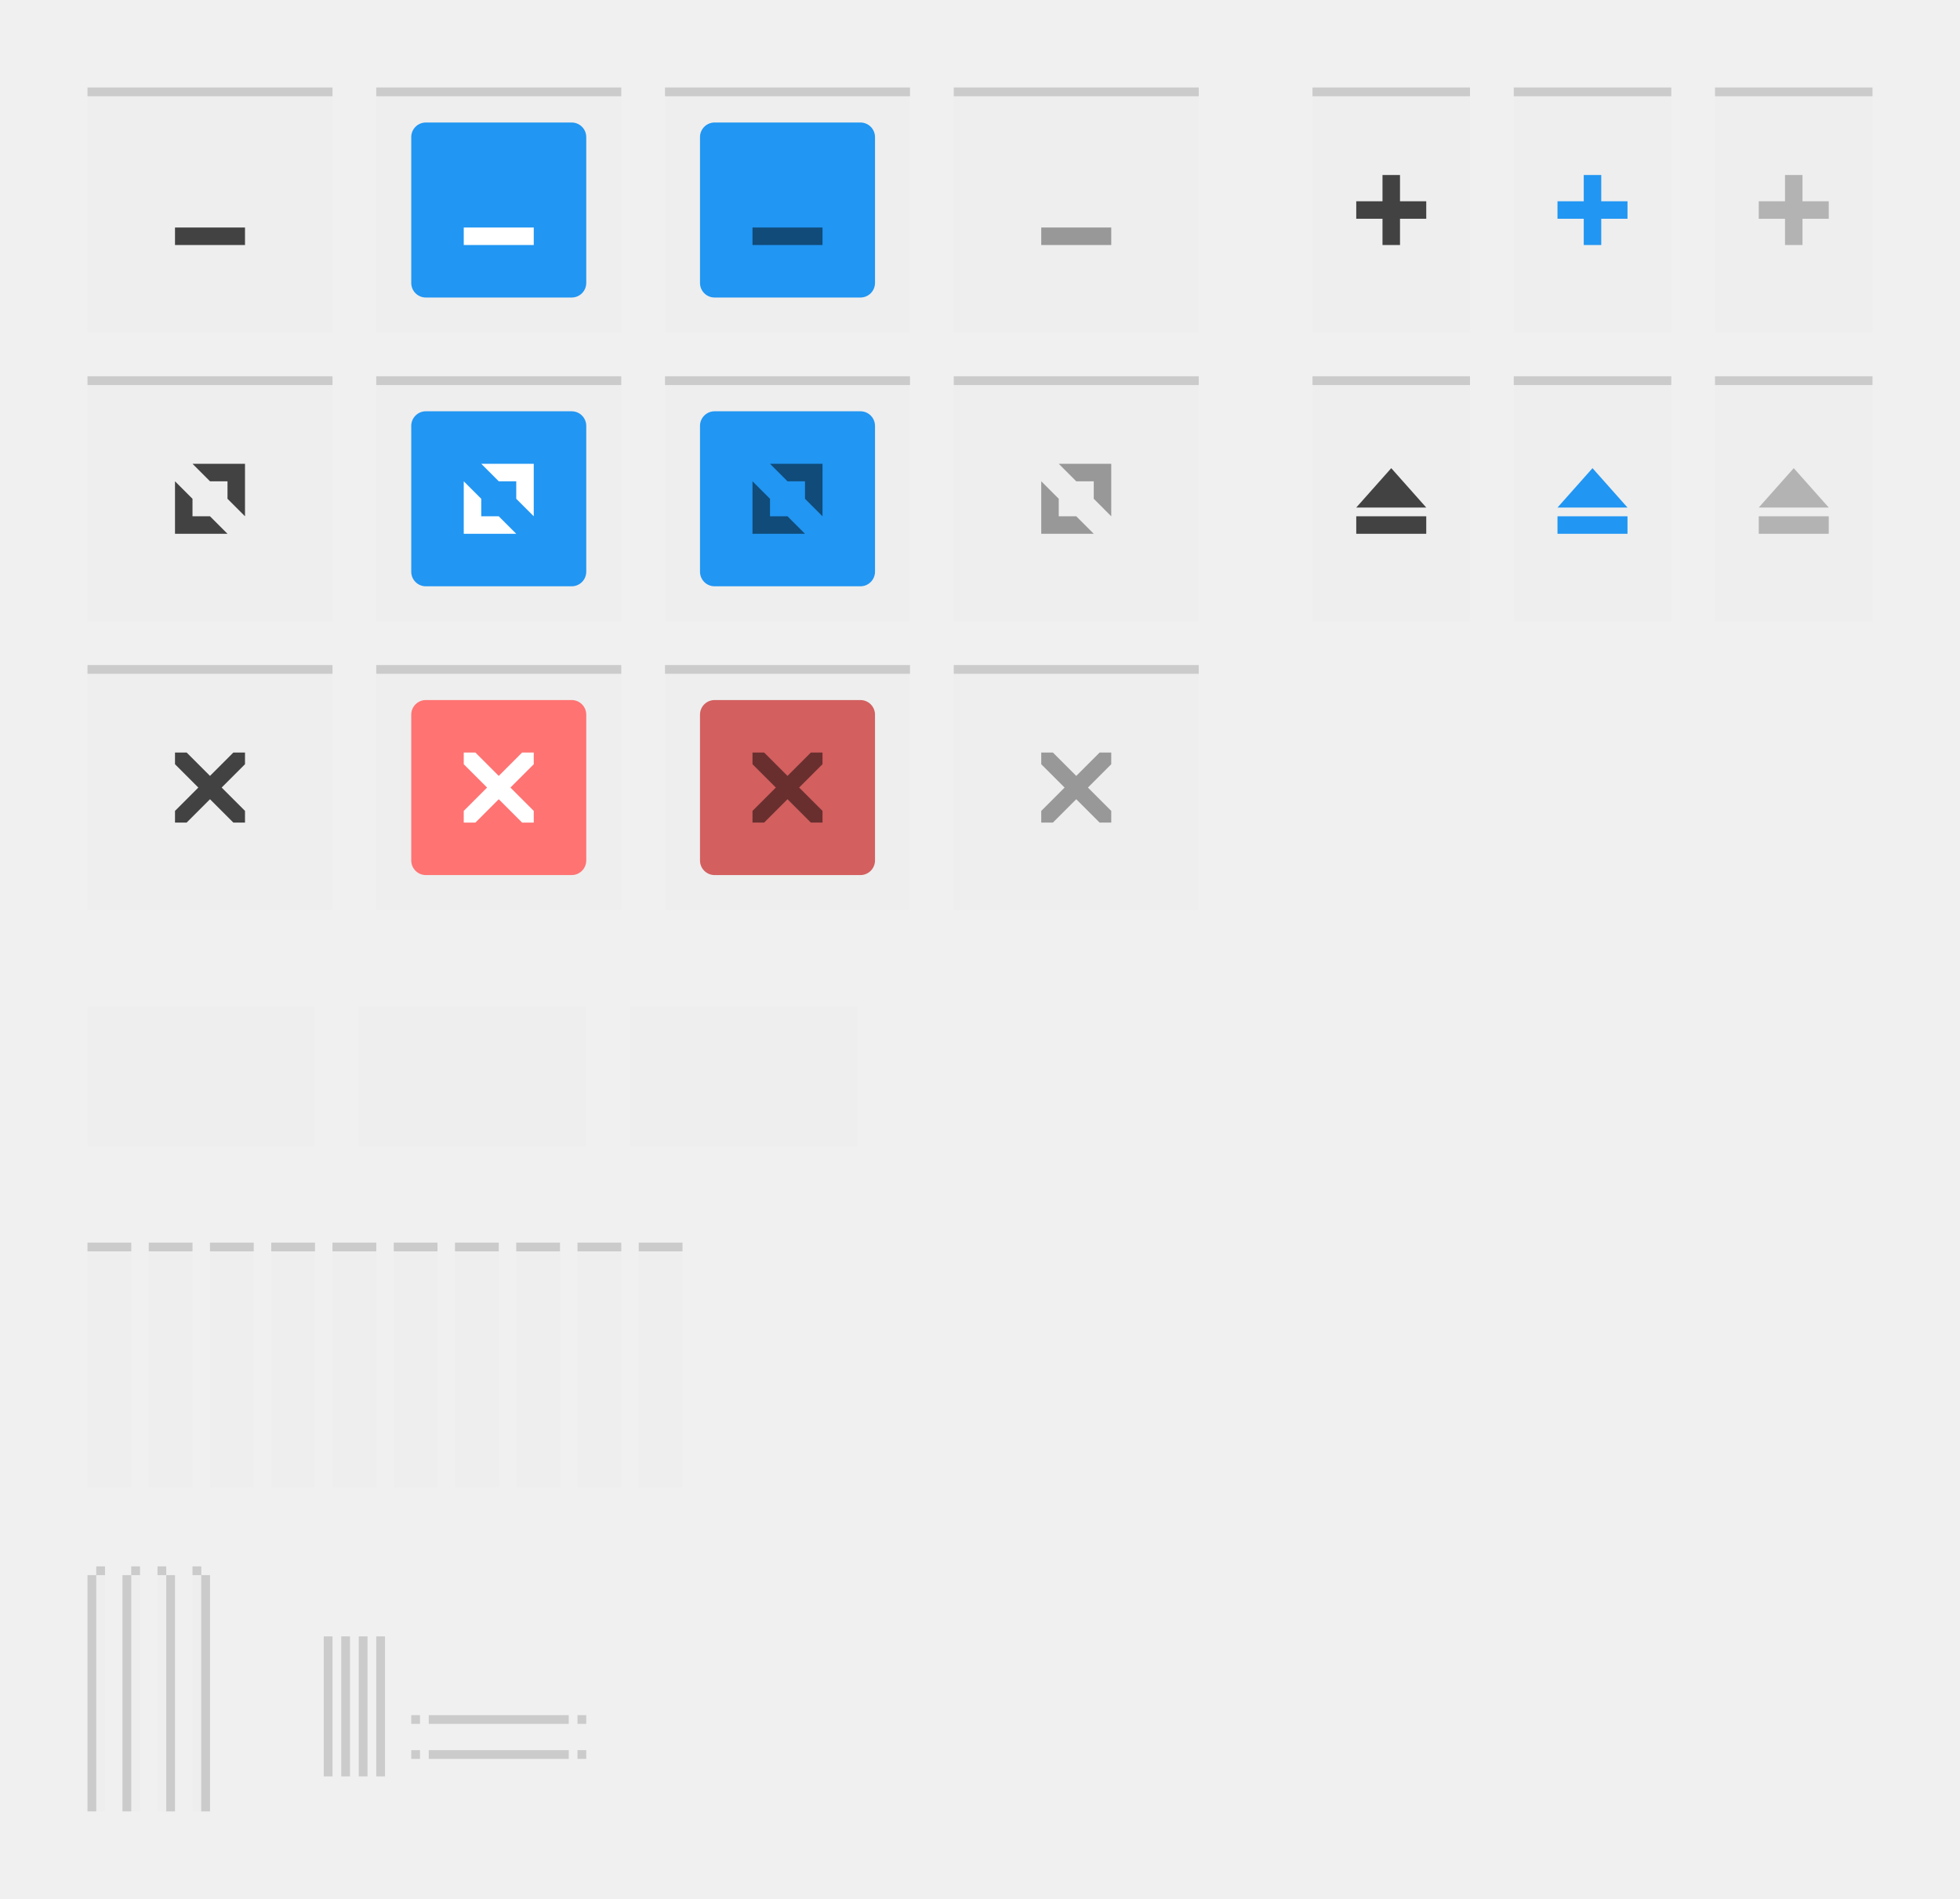
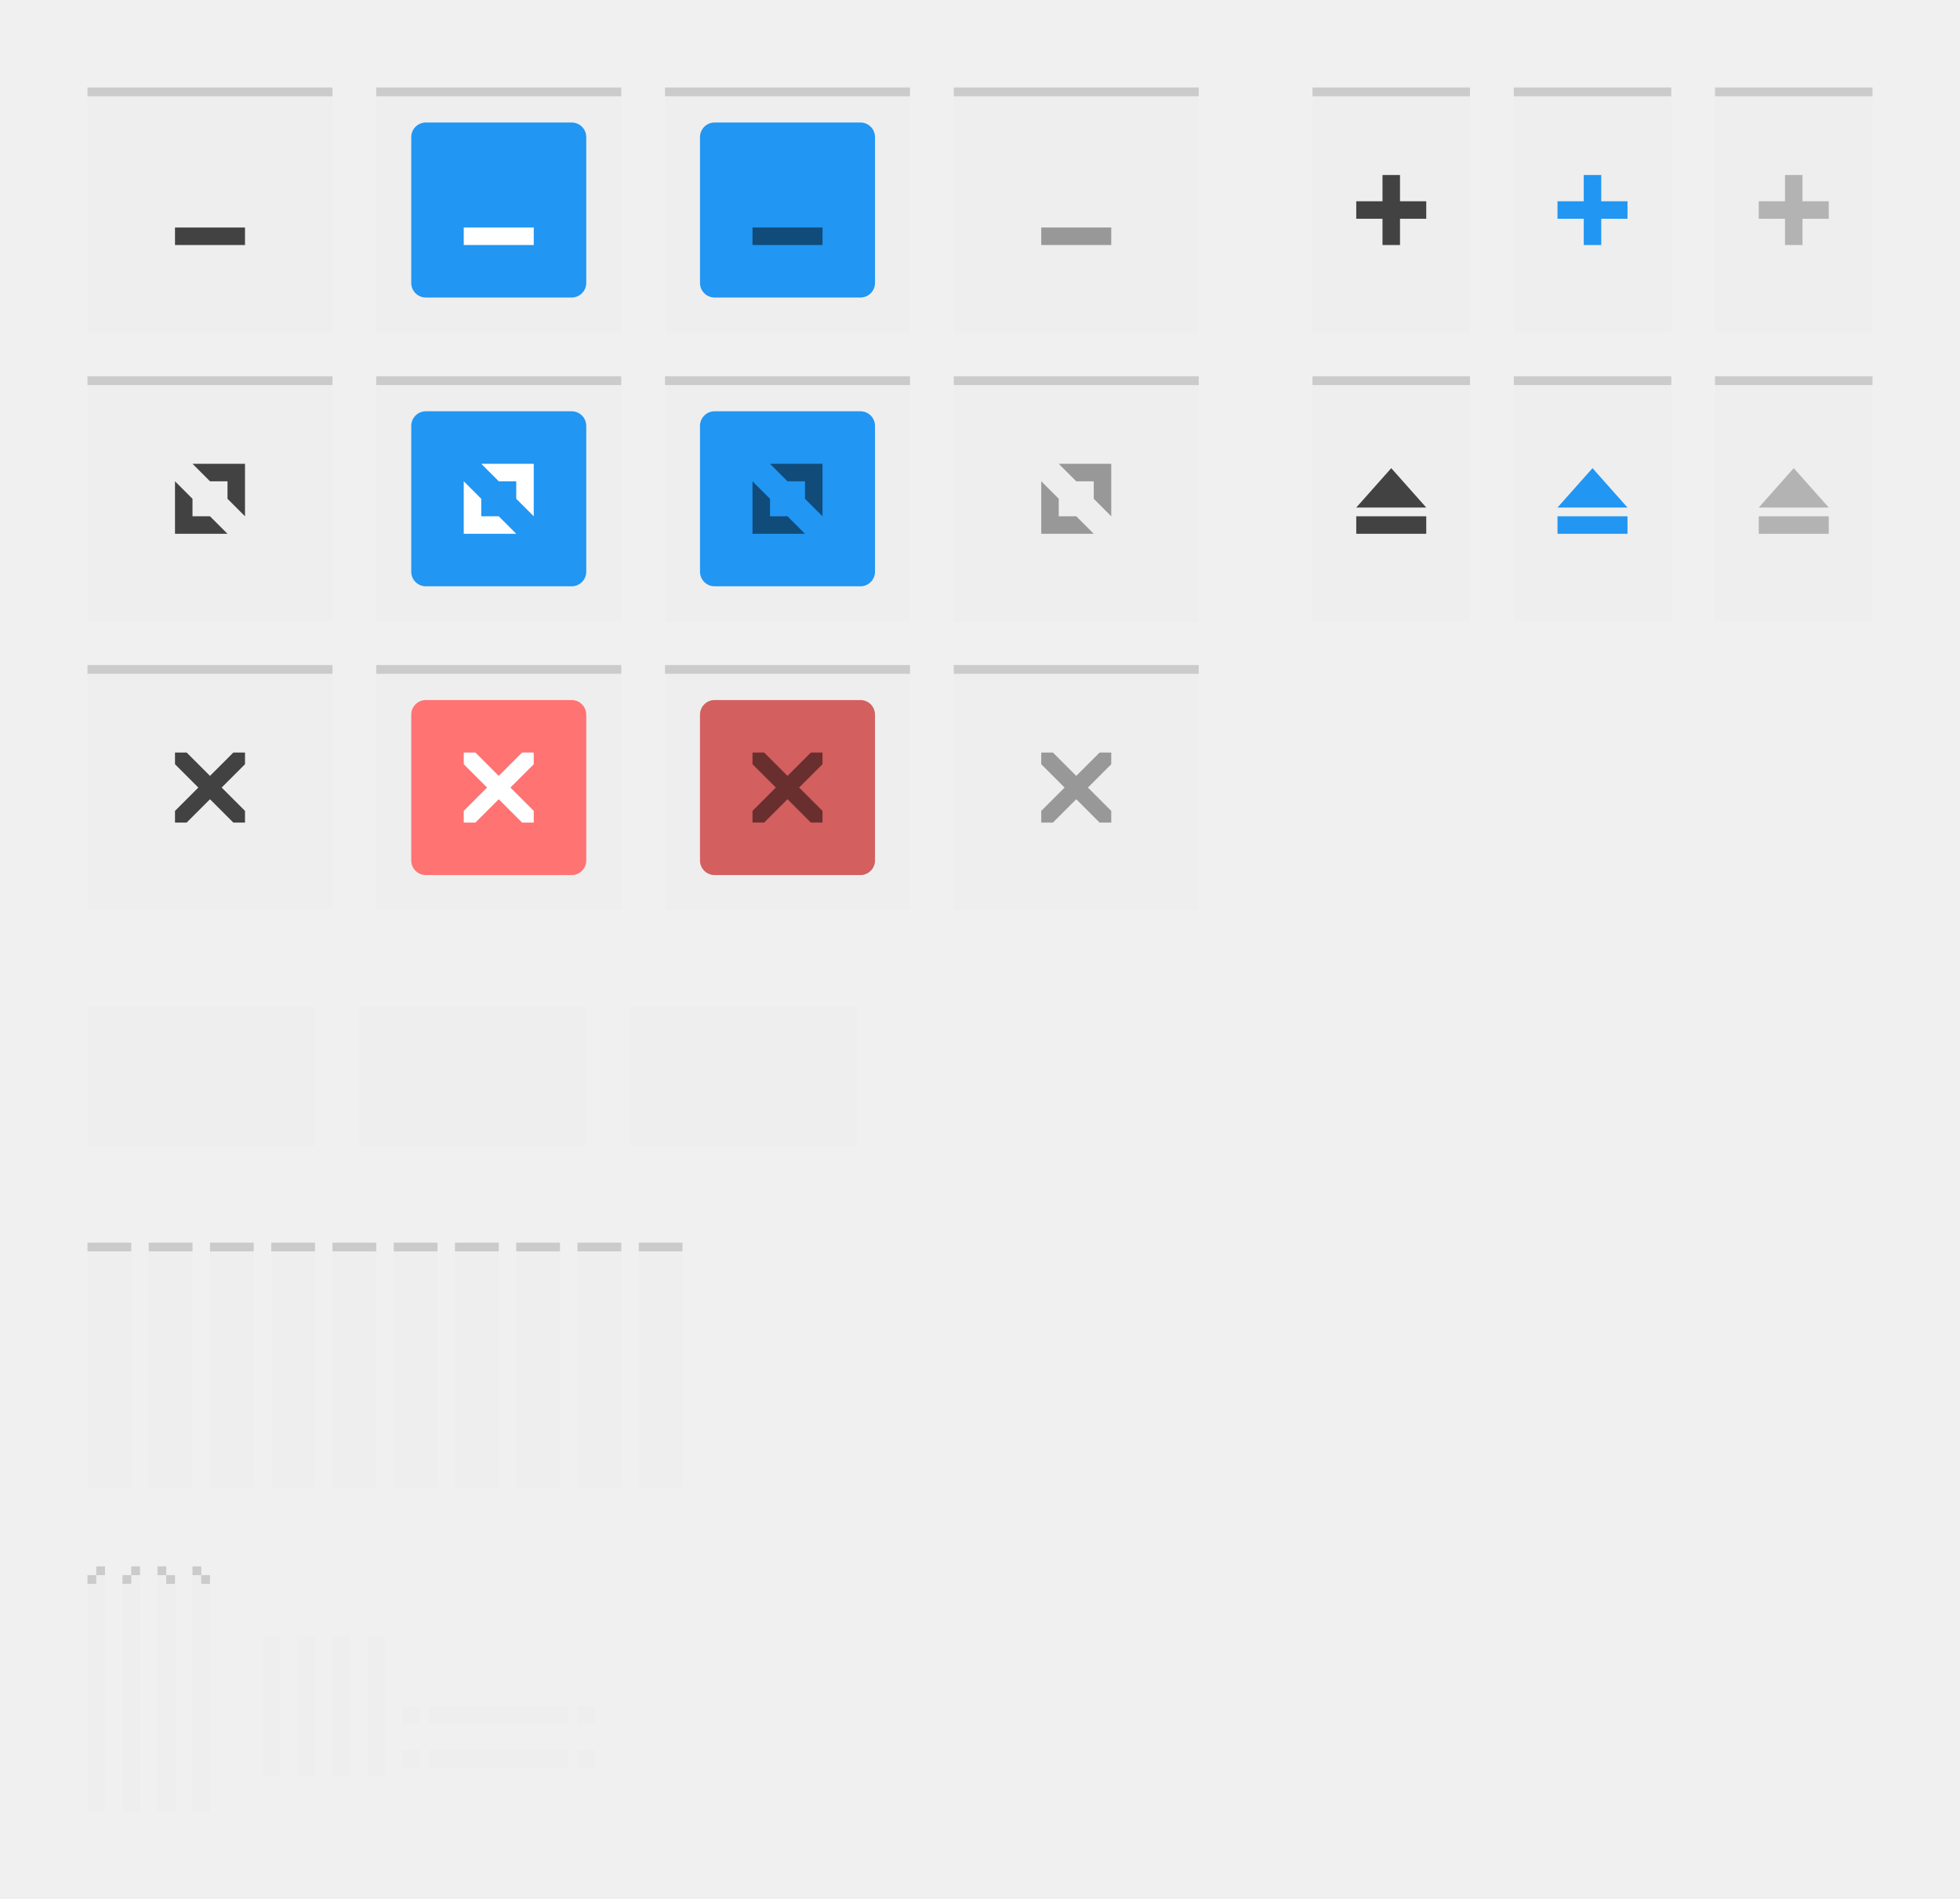
<svg xmlns="http://www.w3.org/2000/svg" xmlns:ns1="http://www.openswatchbook.org/uri/2009/osb" xmlns:xlink="http://www.w3.org/1999/xlink" width="224" height="217" viewBox="0 0 224 217" id="svg2" version="1.1">
  <defs id="defs4">
    <linearGradient id="selected_bg_color" ns1:paint="solid">
      <stop style="stop-color:#5294e2;stop-opacity:1;" offset="0" id="stop4407" />
    </linearGradient>
    <linearGradient id="selected_fg_color" ns1:paint="solid">
      <stop style="stop-color:#ffffffgit;stop-opacity:1;" offset="0" id="stop4402" />
    </linearGradient>
  </defs>
  <g id="layer1" transform="translate(5,-547.3622)" style="display:inline">
    <rect style="opacity:1;fill:#eeeeee;fill-opacity:1;stroke:none;stroke-width:1;stroke-linecap:butt;stroke-linejoin:round;stroke-miterlimit:4;stroke-dasharray:none;stroke-dashoffset:0;stroke-opacity:1" id="menu-active" width="26" height="16" x="5" y="662.362" />
    <use x="0" y="0" xlink:href="#g4206" id="title-1-active" transform="matrix(0.1785714,0,0,1,4.107143,132)" width="100%" height="100%" />
    <g id="stick-active">
      <use height="100%" width="100%" transform="matrix(0.6428571,0,0,1,141.7857,-2.2617187e-5)" id="use4210" xlink:href="#g4206" y="0" x="0" />
      <g style="fill:#a4aab7;fill-opacity:1" transform="translate(2,2.999989)" id="g5140">
        <rect style="opacity:1;fill:#424242;fill-opacity:1;stroke:none;stroke-width:1;stroke-linecap:butt;stroke-linejoin:round;stroke-miterlimit:4;stroke-dasharray:none;stroke-dashoffset:0;stroke-opacity:1" id="rect5123" width="2" height="8" x="151" y="564.362" />
        <rect style="opacity:1;fill:#424242;fill-opacity:1;stroke:none;stroke-width:1;stroke-linecap:butt;stroke-linejoin:round;stroke-miterlimit:4;stroke-dasharray:none;stroke-dashoffset:0;stroke-opacity:1" id="rect5123-1" width="2" height="8" x="567.362" y="-156" transform="rotate(90)" />
      </g>
    </g>
    <g id="stick-pressed">
      <use height="100%" width="100%" transform="translate(23,-7.3828127e-6)" id="use5113" xlink:href="#use4210" y="0" x="0" />
      <g style="fill:#5294e2;fill-opacity:1" transform="translate(25,2.999981)" id="g5140-7">
        <rect style="opacity:1;fill:#2196f3;fill-opacity:1;stroke:none;stroke-width:1;stroke-linecap:butt;stroke-linejoin:round;stroke-miterlimit:4;stroke-dasharray:none;stroke-dashoffset:0;stroke-opacity:1" id="rect5123-7" width="2" height="8" x="151" y="564.362" />
        <rect style="opacity:1;fill:#2196f3;fill-opacity:1;stroke:none;stroke-width:1;stroke-linecap:butt;stroke-linejoin:round;stroke-miterlimit:4;stroke-dasharray:none;stroke-dashoffset:0;stroke-opacity:1" id="rect5123-1-1" width="2" height="8" x="567.362" y="-156" transform="rotate(90)" />
      </g>
    </g>
    <g id="stick-inactive">
      <use height="100%" width="100%" transform="translate(46,-7.3828127e-6)" id="use5115" xlink:href="#use4210" y="0" x="0" />
      <g style="fill:#b9bfce;fill-opacity:1" transform="translate(48,2.999981)" id="g5140-1">
        <rect style="opacity:1;fill:#b3b3b3;fill-opacity:1;stroke:none;stroke-width:1;stroke-linecap:butt;stroke-linejoin:round;stroke-miterlimit:4;stroke-dasharray:none;stroke-dashoffset:0;stroke-opacity:1" id="rect5123-5" width="2" height="8" x="151" y="564.362" />
        <rect style="opacity:1;fill:#b3b3b3;fill-opacity:1;stroke:none;stroke-width:1;stroke-linecap:butt;stroke-linejoin:round;stroke-miterlimit:4;stroke-dasharray:none;stroke-dashoffset:0;stroke-opacity:1" id="rect5123-1-9" width="2" height="8" x="567.362" y="-156" transform="rotate(90)" />
      </g>
    </g>
    <g id="shade-active">
      <use height="100%" width="100%" transform="translate(-3.4e-7,32.99999)" id="use5117" xlink:href="#use4210" y="0" x="0" />
      <g style="fill:#a4aab7;fill-opacity:1" transform="translate(-4.68e-6,-1.000023)" id="g5193">
        <rect transform="rotate(90)" y="-158" x="607.362" height="8" width="2" id="rect5123-1-7" style="opacity:1;fill:#424242;fill-opacity:1;stroke:none;stroke-width:1;stroke-linecap:butt;stroke-linejoin:round;stroke-miterlimit:4;stroke-dasharray:none;stroke-dashoffset:0;stroke-opacity:1" />
        <path style="opacity:1;fill:#424242;fill-opacity:1;stroke:none;stroke-width:1;stroke-linecap:butt;stroke-linejoin:round;stroke-miterlimit:4;stroke-dasharray:none;stroke-dashoffset:0;stroke-opacity:1" d="m 154,601.862 4,4.5 h -8 z" id="rect5190" />
      </g>
    </g>
    <g id="shade-pressed">
      <use height="100%" width="100%" transform="translate(23,32.99999)" id="use5119" xlink:href="#use4210" y="0" x="0" />
      <g style="fill:#5294e2;fill-opacity:1" transform="translate(23,-1.000023)" id="g5193-7">
        <rect transform="rotate(90)" y="-158" x="607.362" height="8" width="2" id="rect5123-1-7-6" style="opacity:1;fill:#2196f3;fill-opacity:1;stroke:none;stroke-width:1;stroke-linecap:butt;stroke-linejoin:round;stroke-miterlimit:4;stroke-dasharray:none;stroke-dashoffset:0;stroke-opacity:1" />
        <path style="opacity:1;fill:#2196f3;fill-opacity:1;stroke:none;stroke-width:1;stroke-linecap:butt;stroke-linejoin:round;stroke-miterlimit:4;stroke-dasharray:none;stroke-dashoffset:0;stroke-opacity:1" d="m 154,601.862 4,4.5 h -8 z" id="rect5190-7" />
      </g>
    </g>
    <g id="shade-inactive">
      <use height="100%" width="100%" transform="translate(46,32.99999)" id="use5121" xlink:href="#use4210" y="0" x="0" />
      <g style="fill:#b9bfce;fill-opacity:1" transform="translate(46,-1.000023)" id="g5193-3">
        <rect transform="rotate(90)" y="-158" x="607.362" height="8" width="2" id="rect5123-1-7-65" style="opacity:1;fill:#b3b3b3;fill-opacity:1;stroke:none;stroke-width:1;stroke-linecap:butt;stroke-linejoin:round;stroke-miterlimit:4;stroke-dasharray:none;stroke-dashoffset:0;stroke-opacity:1" />
        <path style="opacity:1;fill:#b3b3b3;fill-opacity:1;stroke:none;stroke-width:1;stroke-linecap:butt;stroke-linejoin:round;stroke-miterlimit:4;stroke-dasharray:none;stroke-dashoffset:0;stroke-opacity:1" d="m 154,601.862 4,4.5 h -8 z" id="rect5190-6" />
      </g>
    </g>
    <use x="0" y="0" xlink:href="#menu-active" id="menu-inactive" transform="translate(62,-2.2617187e-5)" width="100%" height="100%" />
    <use x="0" y="0" xlink:href="#menu-active" id="menu-pressed" transform="translate(31,-2.2617187e-5)" width="100%" height="100%" />
    <use x="0" y="0" xlink:href="#title-1-active" id="title-2-active" transform="translate(7,-2.6171874e-6)" width="100%" height="100%" />
    <use x="0" y="0" xlink:href="#title-1-active" id="title-3-active" transform="translate(14,-2.6171872e-6)" width="100%" height="100%" />
    <use x="0" y="0" xlink:href="#title-1-active" id="title-4-active" transform="translate(21,-2.6171874e-6)" width="100%" height="100%" />
    <use x="0" y="0" xlink:href="#title-1-active" id="title-5-active" transform="translate(28,-2.6171874e-6)" width="100%" height="100%" />
    <use x="0" y="0" xlink:href="#title-1-active" id="title-1-inactive" transform="translate(35,-2.6171874e-6)" width="100%" height="100%" />
    <use x="0" y="0" xlink:href="#title-1-active" id="title-2-inactive" transform="translate(42,-2.6171874e-6)" width="100%" height="100%" />
    <use x="0" y="0" xlink:href="#title-1-active" id="title-3-inactive" transform="translate(49,-2.6171874e-6)" width="100%" height="100%" />
    <use x="0" y="0" xlink:href="#title-1-active" id="title-4-inactive" transform="translate(56,-2.6171874e-6)" width="100%" height="100%" />
    <use x="0" y="0" xlink:href="#title-1-active" id="title-5-inactive" transform="translate(63,-2.6171874e-6)" width="100%" height="100%" />
-     <g id="top-left-active">
-       <path id="rect4138-9" transform="translate(0,552.3622)" d="m 6,174 v 1 H 5 v 27 h 2 v -28 z" style="opacity:1;fill:#eeeeee;fill-opacity:1;stroke:none;stroke-width:1;stroke-linecap:butt;stroke-linejoin:round;stroke-miterlimit:4;stroke-dasharray:none;stroke-dashoffset:0;stroke-opacity:1" />
-       <rect y="726.362" x="6" height="1" width="1" id="rect5348" style="opacity:0.15;fill:#000000;fill-opacity:1;stroke:none;stroke-width:1;stroke-linecap:butt;stroke-linejoin:round;stroke-miterlimit:4;stroke-dasharray:none;stroke-dashoffset:0;stroke-opacity:1" />
-       <rect y="727.362" x="5" height="27" width="1" id="rect5350" style="opacity:0.15;fill:#000000;fill-opacity:1;stroke:none;stroke-width:5.196;stroke-linecap:butt;stroke-linejoin:round;stroke-miterlimit:4;stroke-dasharray:none;stroke-dashoffset:0;stroke-opacity:1" />
-     </g>
-     <use x="0" y="0" xlink:href="#top-left-active" id="top-left-inactive" transform="translate(4,-2.2617187e-5)" width="100%" height="100%" />
-     <use x="0" y="0" xlink:href="#top-left-active" id="top-right-active" transform="matrix(-1,0,0,1,20,-2.2617187e-5)" width="100%" height="100%" />
-     <use x="0" y="0" xlink:href="#top-left-active" id="top-right-inactive" transform="matrix(-1,0,0,1,24,-2.2617187e-5)" width="100%" height="100%" />
-     <rect style="opacity:1;fill:#cbcbcb;fill-opacity:1;stroke:none;stroke-width:1;stroke-linecap:butt;stroke-linejoin:round;stroke-miterlimit:4;stroke-dasharray:none;stroke-dashoffset:0;stroke-opacity:1" id="right-active" width="1" height="16" x="-37" y="734.362" transform="scale(-1,1)" />
-     <rect style="opacity:1;fill:#cbcbcb;fill-opacity:1;stroke:none;stroke-width:1;stroke-linecap:butt;stroke-linejoin:round;stroke-miterlimit:4;stroke-dasharray:none;stroke-dashoffset:0;stroke-opacity:1" id="right-inactive" width="1" height="16" x="-39" y="734.362" transform="scale(-1,1)" />
-     <rect style="opacity:1;fill:#cbcbcb;fill-opacity:1;stroke:none;stroke-width:0.577;stroke-linecap:butt;stroke-linejoin:round;stroke-miterlimit:4;stroke-dasharray:none;stroke-dashoffset:0;stroke-opacity:1" id="bottom-inactive" width="1" height="16" x="-748.362" y="-60" transform="matrix(0,-1,-1,0,0,0)" />
-     <rect style="opacity:1;fill:#cbcbcb;fill-opacity:1;stroke:none;stroke-width:1;stroke-linecap:butt;stroke-linejoin:round;stroke-miterlimit:4;stroke-dasharray:none;stroke-dashoffset:0;stroke-opacity:1" id="left-active" width="1" height="16" x="-33" y="734.362" transform="scale(-1,1)" />
-     <rect style="opacity:1;fill:#cbcbcb;fill-opacity:1;stroke:none;stroke-width:1;stroke-linecap:butt;stroke-linejoin:round;stroke-miterlimit:4;stroke-dasharray:none;stroke-dashoffset:0;stroke-opacity:1" id="left-inactive" width="1" height="16" x="-35" y="734.362" transform="scale(-1,1)" />
-     <rect style="opacity:1;fill:#cbcbcb;fill-opacity:1;stroke:none;stroke-width:0.577;stroke-linecap:butt;stroke-linejoin:round;stroke-miterlimit:4;stroke-dasharray:none;stroke-dashoffset:0;stroke-opacity:1" id="bottom-active" width="1" height="16" x="-744.362" y="-60" transform="matrix(0,-1,-1,0,0,0)" />
-     <path style="opacity:1;fill:#cbcbcb;fill-opacity:1;stroke:none;stroke-width:0.333;stroke-linecap:butt;stroke-linejoin:round;stroke-miterlimit:4;stroke-dasharray:none;stroke-dashoffset:0;stroke-opacity:1" d="m 42,743.362 v 0.667 0.333 H 42.333 43 v -1 z" id="bottom-left-active" />
-     <path style="opacity:1;fill:#cbcbcb;fill-opacity:1;stroke:none;stroke-width:0.333;stroke-linecap:butt;stroke-linejoin:round;stroke-miterlimit:4;stroke-dasharray:none;stroke-dashoffset:0;stroke-opacity:1" d="m 61,743.362 v 1 H 61.667 62 v -0.333 -0.667 z" id="bottom-right-active" />
-     <path style="opacity:1;fill:#cbcbcb;fill-opacity:1;stroke:none;stroke-width:0.333;stroke-linecap:butt;stroke-linejoin:round;stroke-miterlimit:4;stroke-dasharray:none;stroke-dashoffset:0;stroke-opacity:1" d="m 61,747.362 v 1 H 61.667 62 v -0.333 -0.667 z" id="bottom-right-inactive" />
-     <path style="opacity:1;fill:#cbcbcb;fill-opacity:1;stroke:none;stroke-width:0.333;stroke-linecap:butt;stroke-linejoin:round;stroke-miterlimit:4;stroke-dasharray:none;stroke-dashoffset:0;stroke-opacity:1" d="m 42,747.362 v 0.667 0.333 H 42.333 43 v -1 z" id="bottom-left-inactive" />
    <g id="close-active">
      <use height="100%" width="100%" transform="translate(0,65.99998)" id="use4234" xlink:href="#g4206" y="0" x="0" />
      <g id="titlebutton-close-dark" transform="translate(-483,-133)">
        <rect style="opacity:1;fill:#3399ff;fill-opacity:0;stroke:none;stroke-width:1;stroke-miterlimit:4;stroke-dasharray:none;stroke-dashoffset:0;stroke-opacity:1" id="rect7256" width="20" height="20" x="492" y="760.362" ry="1.667" />
        <path style="fill:#424242;fill-opacity:1;stroke:none" d="m 498,766.362 v 1.333 l 2.667,2.667 -2.667,2.667 v 1.333 h 1.333 l 2.667,-2.667 2.667,2.667 h 1.333 v -1.333 l -2.667,-2.667 2.667,-2.667 v -1.333 h -1.333 l -2.667,2.667 -2.667,-2.667 z" id="path7264" />
      </g>
    </g>
    <g id="hide-active">
      <g style="opacity:1" id="g4206">
        <rect style="opacity:1;fill:#eeeeee;fill-opacity:1;stroke:none;stroke-width:1;stroke-linecap:butt;stroke-linejoin:round;stroke-miterlimit:4;stroke-dasharray:none;stroke-dashoffset:0;stroke-opacity:1" id="rect4138" width="28" height="28" x="5" y="557.362" />
        <rect style="opacity:0.15;fill:#000000;fill-opacity:1;stroke:none;stroke-width:1;stroke-linecap:butt;stroke-linejoin:round;stroke-miterlimit:4;stroke-dasharray:none;stroke-dashoffset:0;stroke-opacity:1" id="rect4204" width="28" height="1" x="5" y="557.362" />
      </g>
      <g id="titlebutton-minimize-dark" transform="translate(-435,-198.9999)">
        <rect style="opacity:1;fill:#3399ff;fill-opacity:0;stroke:none;stroke-width:1;stroke-miterlimit:4;stroke-dasharray:none;stroke-dashoffset:0;stroke-opacity:1" id="rect7258" width="20" height="20" x="444" y="760.362" ry="1.667" />
        <rect y="772.362" x="450" height="2" width="8" id="rect7268" style="opacity:1;fill:#424242;fill-opacity:1;stroke:none;stroke-width:1;stroke-miterlimit:4;stroke-dasharray:none;stroke-dashoffset:0;stroke-opacity:1" />
      </g>
    </g>
    <g id="maximize-active">
      <use height="100%" width="100%" transform="translate(0,32.99998)" id="use4220" xlink:href="#g4206" y="0" x="0" />
      <g id="titlebutton-maximize-dark" transform="translate(-459,-166)">
        <rect ry="1.667" y="760.362" x="468" height="20" width="20" id="rect7262" style="opacity:1;fill:#3399ff;fill-opacity:0;stroke:none;stroke-width:1;stroke-miterlimit:4;stroke-dasharray:none;stroke-dashoffset:0;stroke-opacity:1" />
        <path id="path7272" d="m 476,766.362 2,2 h 2 v 2 l 2,2 v -6 z m -2,2 v 6 h 6 l -2,-2 h -2 v -2 z" style="fill:#424242;fill-opacity:1;fill-rule:evenodd;stroke:none;stroke-width:1px;stroke-linecap:butt;stroke-linejoin:miter;stroke-opacity:1" />
      </g>
    </g>
    <g id="close-prelight">
      <use height="100%" width="100%" transform="translate(33,65.99998)" id="use4226" xlink:href="#g4206" y="0" x="0" />
      <g id="titlebutton-close-hover-dark" transform="translate(-450,-165)">
        <rect ry="1.667" y="792.362" x="492" height="20" width="20" id="rect7274" style="opacity:1;fill:#ff7373;fill-opacity:1;stroke:none;stroke-width:1;stroke-miterlimit:4;stroke-dasharray:none;stroke-dashoffset:0;stroke-opacity:1" />
        <path id="path7276" d="m 498,798.362 v 1.333 l 2.667,2.667 -2.667,2.667 v 1.333 h 1.333 l 2.667,-2.667 2.667,2.667 h 1.333 v -1.333 l -2.667,-2.667 2.667,-2.667 v -1.333 h -1.333 l -2.667,2.667 -2.667,-2.667 z" style="fill:#ffffff;fill-opacity:1;stroke:none" />
      </g>
    </g>
    <g id="hide-prelight">
      <use height="100%" width="100%" transform="translate(33,-2.2617187e-5)" id="use4214" xlink:href="#g4206" y="0" x="0" />
      <g id="titlebutton-minimize-hover-dark" transform="translate(-402,-231)">
        <rect ry="1.667" y="792.362" x="444" height="20" width="20" id="rect7278" style="opacity:1;fill:#2196f3;fill-opacity:1;stroke:none;stroke-width:1;stroke-miterlimit:4;stroke-dasharray:none;stroke-dashoffset:0;stroke-opacity:1" />
        <rect style="opacity:1;fill:#ffffff;fill-opacity:1;stroke:none;stroke-width:1;stroke-miterlimit:4;stroke-dasharray:none;stroke-dashoffset:0;stroke-opacity:1" id="rect7280" width="8" height="2" x="450" y="804.362" />
      </g>
    </g>
    <g id="maximize-prelight">
      <use height="100%" width="100%" transform="translate(33,32.99998)" id="use4222" xlink:href="#g4206" y="0" x="0" />
      <g id="titlebutton-maximize-hover-dark" transform="translate(-426,-198)">
        <rect style="opacity:1;fill:#2196f3;fill-opacity:1;stroke:none;stroke-width:1;stroke-miterlimit:4;stroke-dasharray:none;stroke-dashoffset:0;stroke-opacity:1" id="rect7282" width="20" height="20" x="468" y="792.362" ry="1.667" />
        <path style="fill:#ffffff;fill-opacity:1;fill-rule:evenodd;stroke:none;stroke-width:1px;stroke-linecap:butt;stroke-linejoin:miter;stroke-opacity:1" d="m 476,798.362 2,2 h 2 v 2 l 2,2 v -6 z m -2,2 v 6 h 6 l -2,-2 h -2 v -2 z" id="path7284" />
      </g>
    </g>
    <g id="close-inactive">
      <use height="100%" width="100%" transform="translate(99,65.99998)" id="use4238" xlink:href="#g4206" y="0" x="0" />
      <g id="titlebutton-close-backdrop-dark" transform="translate(-464.0001,-133)">
        <g transform="translate(-8.3841861e-7,-6.0161582e-5)" id="titlebutton-close-backdrop-dark-5">
          <path style="opacity:0.5;fill:#424242;fill-opacity:1;stroke:none" d="m 578,766.362 v 1.333 l 2.667,2.667 -2.667,2.667 v 1.333 h 1.333 l 2.667,-2.667 2.667,2.667 h 1.333 v -1.333 l -2.667,-2.667 2.667,-2.667 v -1.333 h -1.333 l -2.667,2.667 -2.667,-2.667 z" id="path7288-2" />
          <rect style="opacity:1;fill:#3399ff;fill-opacity:0;stroke:none;stroke-width:1;stroke-miterlimit:4;stroke-dasharray:none;stroke-dashoffset:0;stroke-opacity:1" id="rect7298-3" width="20" height="20" x="572" y="760.362" ry="1.667" />
        </g>
      </g>
    </g>
    <g id="maximize-inactive">
      <use height="100%" width="100%" transform="translate(99,32.99998)" id="use4232" xlink:href="#g4206" y="0" x="0" />
      <g id="titlebutton-maximize-backdrop-dark" transform="translate(-440.0001,-166)">
        <g transform="translate(-8.3841861e-7,-6.0161582e-5)" id="titlebutton-maximize-backdrop-dark-8">
          <path id="path7296-1" d="m 556,766.362 2,2 h 2 v 2 l 2,2 v -6 z m -2,2 v 6 h 6 l -2,-2 h -2 v -2 z" style="opacity:0.5;fill:#424242;fill-opacity:1;fill-rule:evenodd;stroke:none;stroke-width:1px;stroke-linecap:butt;stroke-linejoin:miter;stroke-opacity:1" />
          <rect ry="1.667" y="760.362" x="548" height="20" width="20" id="rect7302-3" style="opacity:1;fill:#3399ff;fill-opacity:0;stroke:none;stroke-width:1;stroke-miterlimit:4;stroke-dasharray:none;stroke-dashoffset:0;stroke-opacity:1" />
        </g>
      </g>
    </g>
    <g id="hide-inactive">
      <use height="100%" width="100%" transform="translate(99,-2.2617187e-5)" id="use4218" xlink:href="#g4206" y="0" x="0" />
      <g id="titlebutton-minimize-backdrop-dark" transform="translate(-416.0001,-199)">
        <g transform="translate(-8.3841861e-7,-6.0161582e-5)" id="titlebutton-minimize-backdrop-dark-1">
          <rect y="772.362" x="530" height="2" width="8" id="rect7292-9" style="opacity:0.5;fill:#424242;fill-opacity:1;stroke:none;stroke-width:1;stroke-miterlimit:4;stroke-dasharray:none;stroke-dashoffset:0;stroke-opacity:1" />
          <rect style="opacity:1;fill:#3399ff;fill-opacity:0;stroke:none;stroke-width:1;stroke-miterlimit:4;stroke-dasharray:none;stroke-dashoffset:0;stroke-opacity:1" id="rect7300-9" width="20" height="20" x="524" y="760.362" ry="1.667" />
        </g>
      </g>
    </g>
    <g id="close-pressed">
      <use height="100%" width="100%" transform="translate(66,65.99998)" id="use4236" xlink:href="#g4206" y="0" x="0" />
      <g transform="translate(-417,-165)" id="titlebutton-close-active-dark">
        <rect style="opacity:1;fill:#d35f5f;fill-opacity:1;stroke:none;stroke-width:1;stroke-miterlimit:4;stroke-dasharray:none;stroke-dashoffset:0;stroke-opacity:1" id="rect268" width="20" height="20" x="492" y="792.362" ry="1.667" />
        <path style="opacity:0.5;fill:#000000;fill-opacity:1;stroke:none" d="m 498,798.362 v 1.333 l 2.667,2.667 -2.667,2.667 v 1.333 h 1.333 l 2.667,-2.667 2.667,2.667 h 1.333 v -1.333 l -2.667,-2.667 2.667,-2.667 v -1.333 h -1.333 l -2.667,2.667 -2.667,-2.667 z" id="path270" />
      </g>
    </g>
    <g id="hide-pressed">
      <use height="100%" width="100%" transform="translate(66,-2.2617187e-5)" id="use4216" xlink:href="#g4206" y="0" x="0" />
      <g transform="translate(-369,-231)" id="titlebutton-minimize-active-dark">
        <rect style="opacity:1;fill:#2196f3;fill-opacity:1;stroke:none;stroke-width:1;stroke-miterlimit:4;stroke-dasharray:none;stroke-dashoffset:0;stroke-opacity:1" id="rect274" width="20" height="20" x="444" y="792.362" ry="1.667" />
        <rect y="804.362" x="450" height="2" width="8" id="rect276" style="opacity:0.5;fill:#000000;fill-opacity:1;stroke:none;stroke-width:1;stroke-miterlimit:4;stroke-dasharray:none;stroke-dashoffset:0;stroke-opacity:1" />
      </g>
    </g>
    <g id="maximize-pressed">
      <use height="100%" width="100%" transform="translate(66,32.99998)" id="use4228" xlink:href="#g4206" y="0" x="0" />
      <g transform="translate(-393,-198)" id="titlebutton-maximize-active-dark">
        <rect ry="1.667" y="792.362" x="468" height="20" width="20" id="rect280" style="opacity:1;fill:#2196f3;fill-opacity:1;stroke:none;stroke-width:1;stroke-miterlimit:4;stroke-dasharray:none;stroke-dashoffset:0;stroke-opacity:1" />
        <path id="path282" d="m 476,798.362 2,2 h 2 v 2 l 2,2 v -6 z m -2,2 v 6 h 6 l -2,-2 h -2 v -2 z" style="opacity:0.5;fill:#000000;fill-opacity:1;fill-rule:evenodd;stroke:none;stroke-width:1px;stroke-linecap:butt;stroke-linejoin:miter;stroke-opacity:1" />
      </g>
    </g>
+     <g style="display:inline;fill:#eeeeee;fill-opacity:1" transform="translate(0,8.0000001e-6)" id="top-left-active">
+       <path id="rect4138-9" transform="translate(0,552.3622)" d="m 6,174 v 1 H 5 v 27 h 2 v -28 z" style="opacity:1;fill:#eeeeee;fill-opacity:1;stroke:none;stroke-width:1;stroke-linecap:butt;stroke-linejoin:round;stroke-miterlimit:4;stroke-dasharray:none;stroke-dashoffset:0;stroke-opacity:1" />
+       <rect y="726.362" x="6" height="1" width="1" id="rect5348" style="opacity:0.15;fill:#000000;fill-opacity:1;stroke:none;stroke-width:1;stroke-linecap:butt;stroke-linejoin:round;stroke-miterlimit:4;stroke-dasharray:none;stroke-dashoffset:0;stroke-opacity:1" />
+       <rect y="727.362" x="5" height="1" width="1" id="rect5350" style="opacity:0.15;fill:#000000;fill-opacity:1;stroke:none;stroke-width:1;stroke-linecap:butt;stroke-linejoin:round;stroke-miterlimit:4;stroke-dasharray:none;stroke-dashoffset:0;stroke-opacity:1" />
+     </g>
+     <use style="display:inline" x="0" y="0" xlink:href="#top-left-active" id="top-left-inactive" transform="translate(4,-3.2e-5)" width="100%" height="100%" />
+     <use style="display:inline" x="0" y="0" xlink:href="#top-left-active" id="top-right-active" transform="matrix(-1,0,0,1,20,-3.2e-5)" width="100%" height="100%" />
+     <use style="display:inline" x="0" y="0" xlink:href="#top-left-active" id="top-right-inactive" transform="matrix(-1,0,0,1,24,-3.2e-5)" width="100%" height="100%" />
+     <rect style="display:inline;opacity:1;fill:#eeeeee;fill-opacity:1;stroke:none;stroke-width:1.414;stroke-linecap:butt;stroke-linejoin:round;stroke-miterlimit:4;stroke-dasharray:none;stroke-dashoffset:0;stroke-opacity:1" id="right-active" width="2" height="16" x="-35" y="734.362" transform="scale(-1,1)" />
+     <rect style="display:inline;opacity:1;fill:#eeeeee;fill-opacity:1;stroke:none;stroke-width:1.414;stroke-linecap:butt;stroke-linejoin:round;stroke-miterlimit:4;stroke-dasharray:none;stroke-dashoffset:0;stroke-opacity:1" id="right-inactive" width="2" height="16" x="-39" y="734.362" transform="scale(-1,1)" />
+     <rect style="display:inline;opacity:1;fill:#eeeeee;fill-opacity:1;stroke:none;stroke-width:0.817;stroke-linecap:butt;stroke-linejoin:round;stroke-miterlimit:4;stroke-dasharray:none;stroke-dashoffset:0;stroke-opacity:1" id="bottom-inactive" width="2" height="16" x="-749.362" y="-60" transform="matrix(0,-1,-1,0,0,0)" />
+     <rect style="display:inline;opacity:1;fill:#eeeeee;fill-opacity:1;stroke:none;stroke-width:1.414;stroke-linecap:butt;stroke-linejoin:round;stroke-miterlimit:4;stroke-dasharray:none;stroke-dashoffset:0;stroke-opacity:1" id="left-active" width="2" height="16" x="-27" y="734.362" transform="scale(-1,1)" />
+     <rect style="display:inline;opacity:1;fill:#eeeeee;fill-opacity:1;stroke:none;stroke-width:1.414;stroke-linecap:butt;stroke-linejoin:round;stroke-miterlimit:4;stroke-dasharray:none;stroke-dashoffset:0;stroke-opacity:1" id="left-inactive" width="2" height="16" x="-31" y="734.362" transform="scale(-1,1)" />
+     <rect style="display:inline;opacity:1;fill:#eeeeee;fill-opacity:1;stroke:none;stroke-width:0.816;stroke-linecap:butt;stroke-linejoin:round;stroke-miterlimit:4;stroke-dasharray:none;stroke-dashoffset:0;stroke-opacity:1" id="bottom-active" width="2" height="16" x="-744.362" y="-60" transform="matrix(0,-1,-1,0,0,0)" />
+     <path style="display:inline;opacity:1;fill:#eeeeee;fill-opacity:1;stroke:none;stroke-width:0.667;stroke-linecap:butt;stroke-linejoin:round;stroke-miterlimit:4;stroke-dasharray:none;stroke-dashoffset:0;stroke-opacity:1" d="m 41,742.362 v 1.333 0.667 H 41.667 43 v -2 z" id="bottom-left-active" />
+     <path style="display:inline;opacity:1;fill:#eeeeee;fill-opacity:1;stroke:none;stroke-width:0.667;stroke-linecap:butt;stroke-linejoin:round;stroke-miterlimit:4;stroke-dasharray:none;stroke-dashoffset:0;stroke-opacity:1" d="m 61,742.362 v 2 H 62.333 63 v -0.667 -1.333 z" id="bottom-right-active" />
+     <path style="display:inline;opacity:1;fill:#eeeeee;fill-opacity:1;stroke:none;stroke-width:0.667;stroke-linecap:butt;stroke-linejoin:round;stroke-miterlimit:4;stroke-dasharray:none;stroke-dashoffset:0;stroke-opacity:1" d="m 61,747.362 v 2 H 62.333 63 v -0.667 -1.333 z" id="bottom-right-inactive" />
+     <path style="display:inline;opacity:1;fill:#eeeeee;fill-opacity:1;stroke:none;stroke-width:0.667;stroke-linecap:butt;stroke-linejoin:round;stroke-miterlimit:4;stroke-dasharray:none;stroke-dashoffset:0;stroke-opacity:1" d="m 41,747.362 v 1.333 0.667 H 41.667 43 v -2 z" id="bottom-left-inactive" />
  </g>
</svg>
